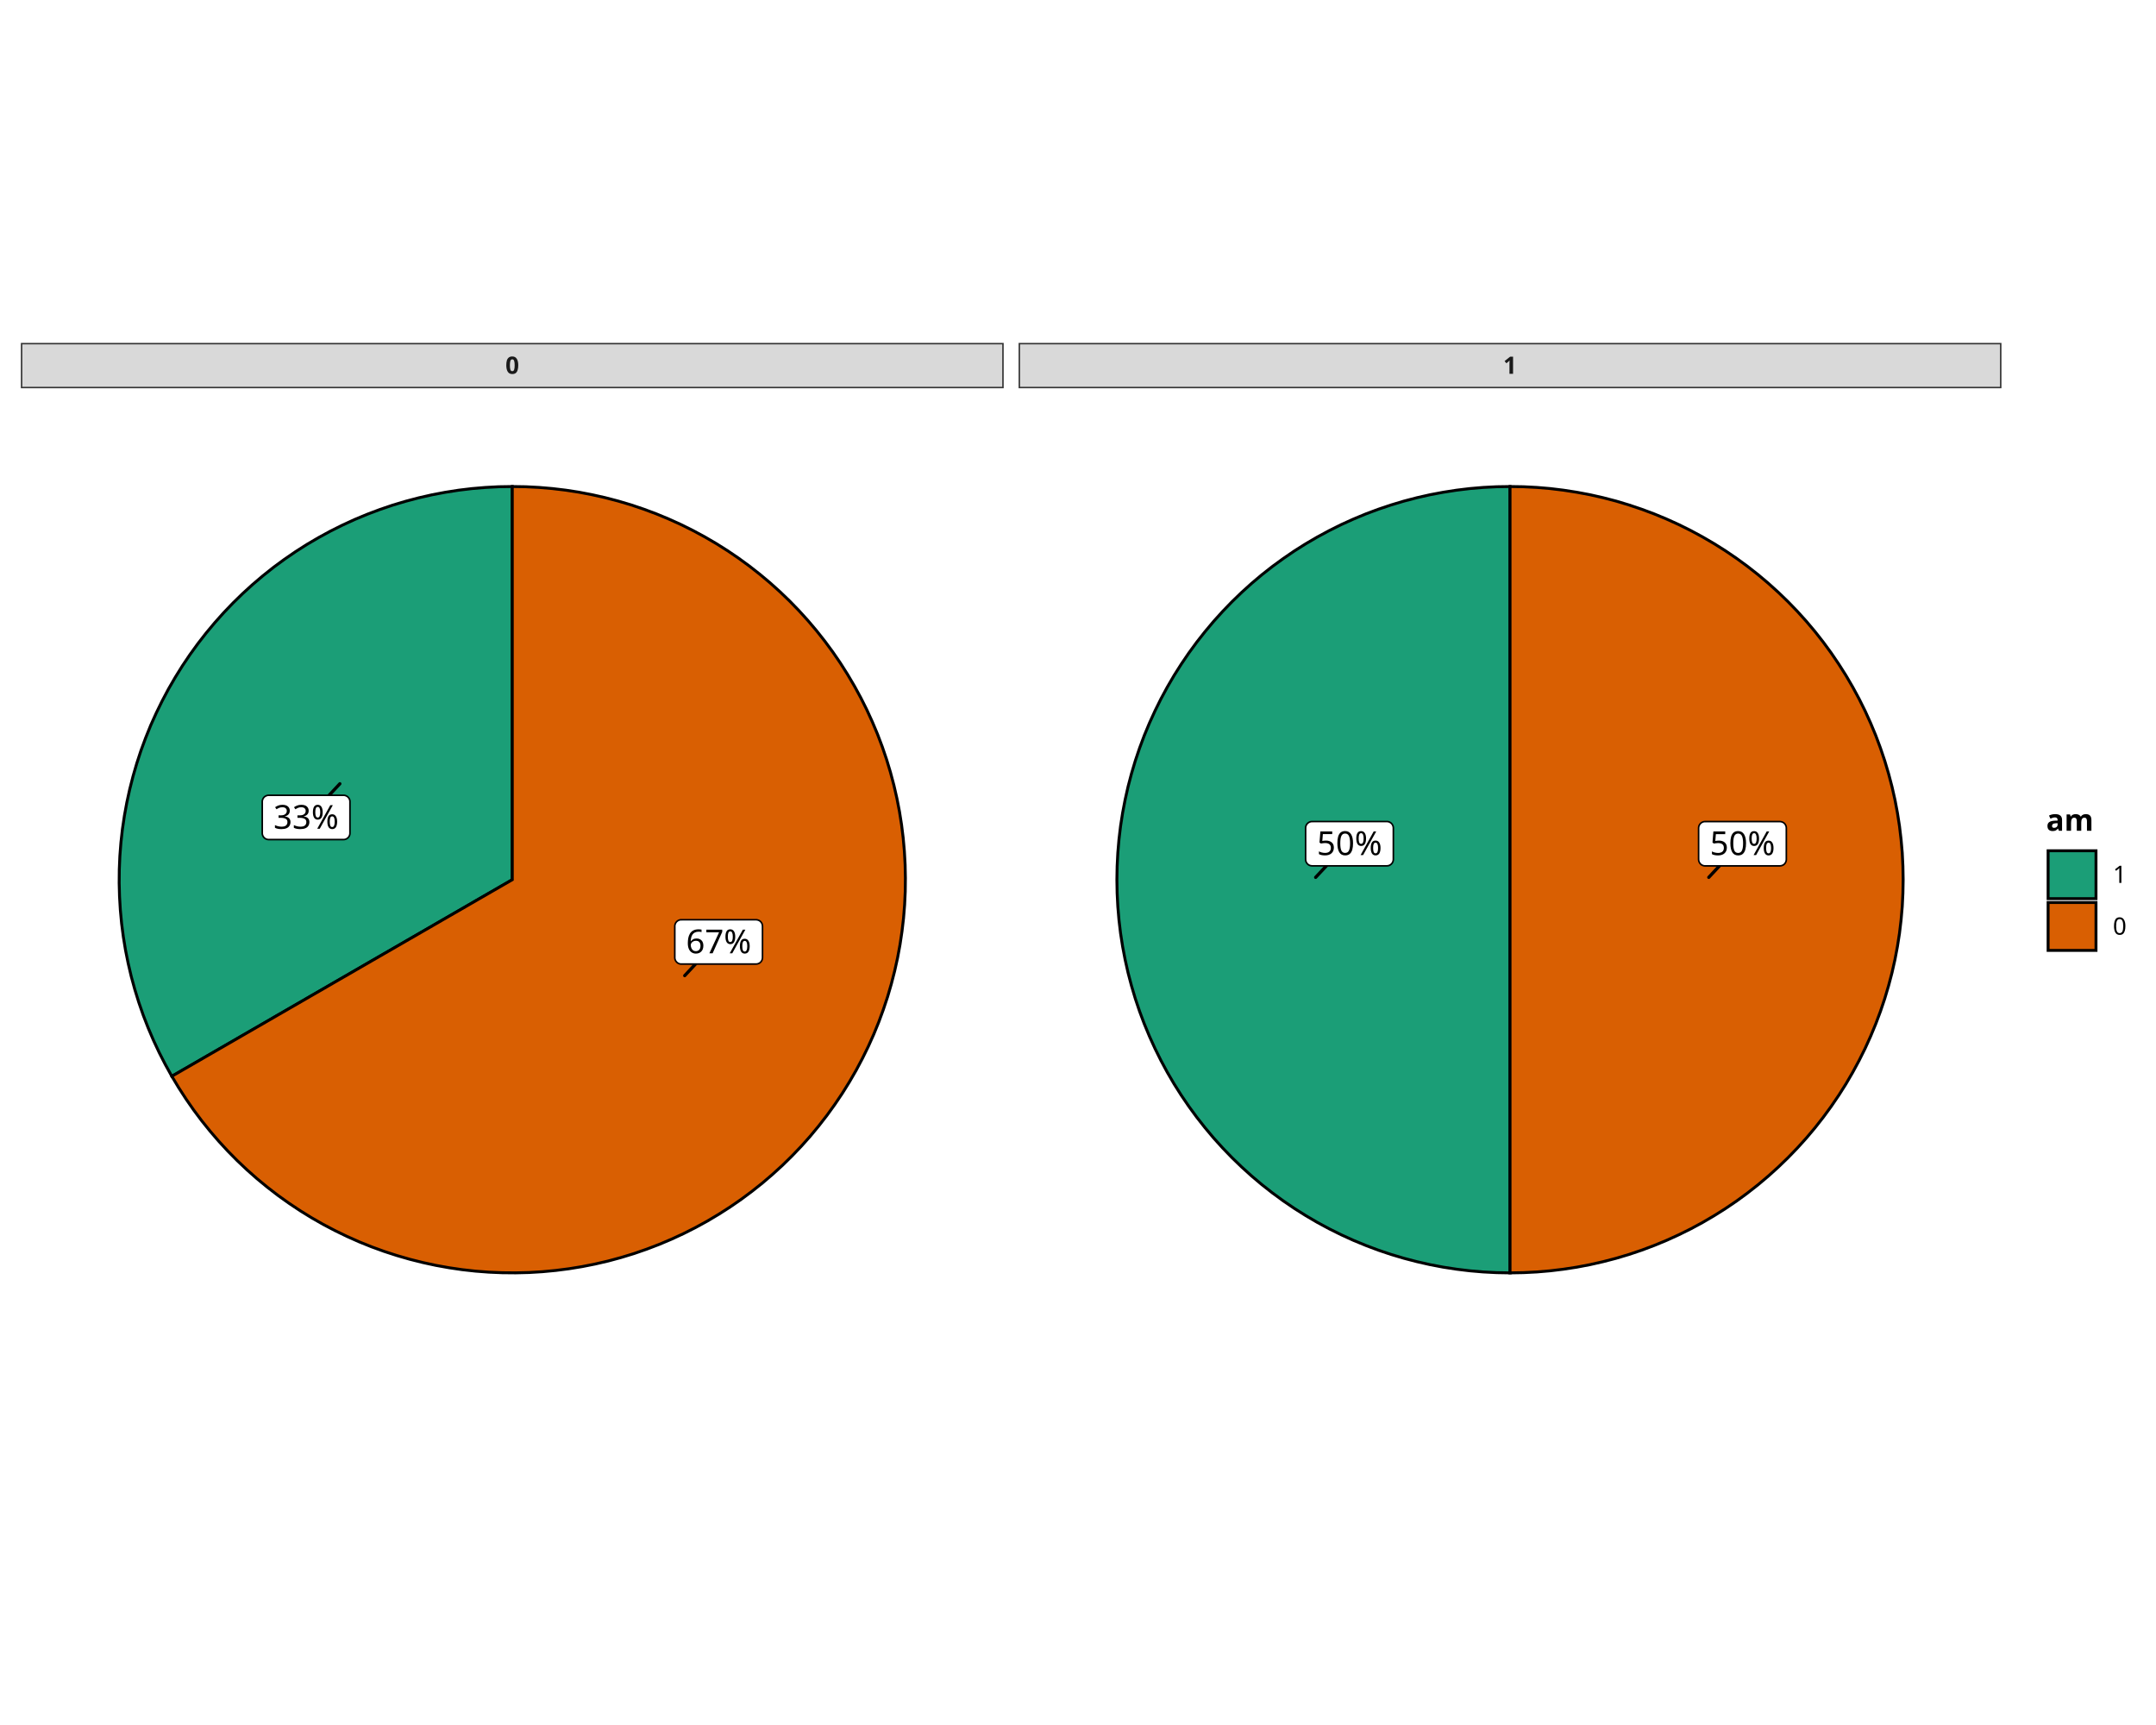
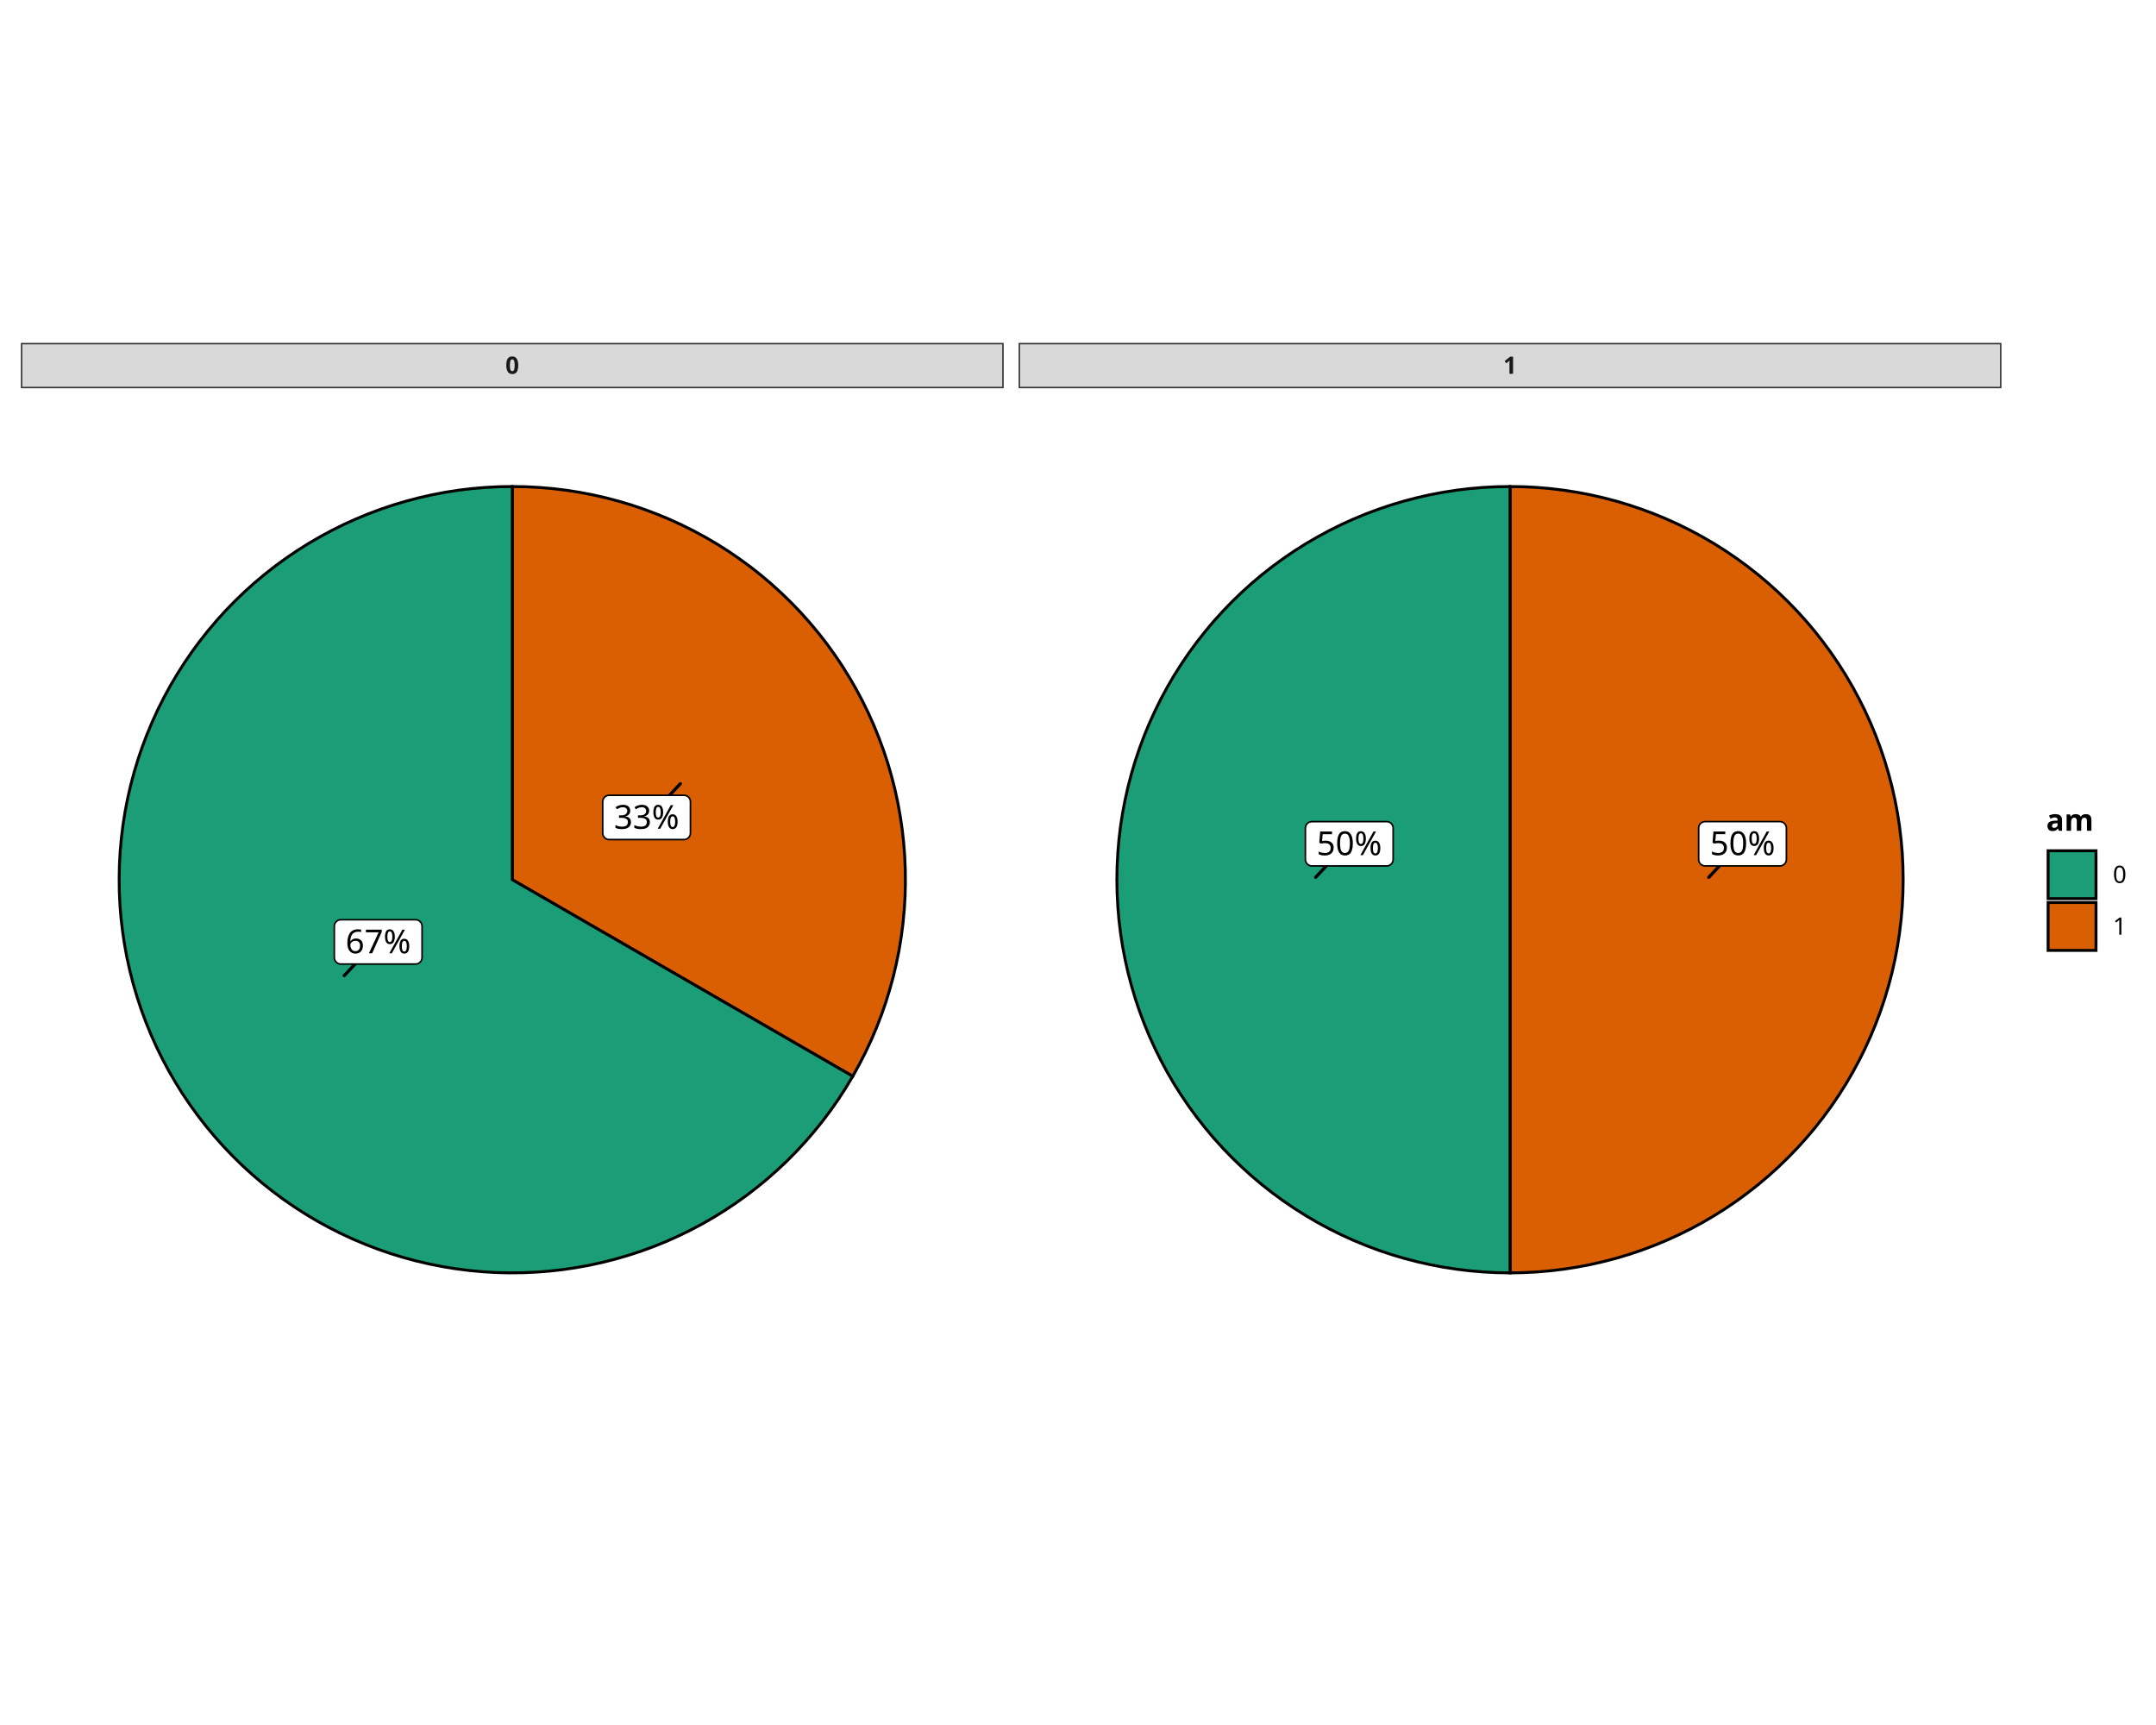
<svg xmlns="http://www.w3.org/2000/svg" class="svglite" data-engine-version="2.0" width="720.00pt" height="576.00pt" viewBox="0 0 720.00 576.00">
  <defs>
    <style type="text/css">
    .svglite line, .svglite polyline, .svglite polygon, .svglite path, .svglite rect, .svglite circle {
      fill: none;
      stroke: #000000;
      stroke-linecap: round;
      stroke-linejoin: round;
      stroke-miterlimit: 10.00;
    }
  </style>
  </defs>
  <rect width="100%" height="100%" style="stroke: none; fill: #FFFFFF;" />
  <defs>
    <clipPath id="cpMC4wMHw3MjAuMDB8MC4wMHw1NzYuMDA=">
      <rect x="0.00" y="0.00" width="720.00" height="576.00" />
    </clipPath>
  </defs>
  <g clip-path="url(#cpMC4wMHw3MjAuMDB8MC4wMHw1NzYuMDA=)">
</g>
  <defs>
    <clipPath id="cpMC4wMHw3MjAuMDB8MTA5LjUyfDQ2Ni40OA==">
      <rect x="0" y="109.52" width="720.00" height="356.97" />
    </clipPath>
  </defs>
  <g clip-path="url(#cpMC4wMHw3MjAuMDB8MTA5LjUyfDQ2Ni40OA==)">
    <rect x="0" y="109.52" width="720.00" height="356.97" style="stroke-width: 0.97; stroke: #FFFFFF; fill: #FFFFFF;" />
  </g>
  <g clip-path="url(#cpMC4wMHw3MjAuMDB8MC4wMHw1NzYuMDA=)">
</g>
  <defs>
    <clipPath id="cpNi45N3wzMzUuMTl8MTI5LjYzfDQ1Ny44NQ==">
      <rect x="6.97" y="129.63" width="328.21" height="328.21" />
    </clipPath>
  </defs>
  <g clip-path="url(#cpNi45N3wzMzUuMTl8MTI5LjYzfDQ1Ny44NQ==)">
    <rect x="6.97" y="129.63" width="328.21" height="328.21" style="stroke-width: 0.97; stroke: none; fill: #FFFFFF;" />
-     <polygon points="171.08,293.74 171.08,289.21 171.08,284.69 171.08,280.16 171.08,275.63 171.08,271.11 171.08,266.58 171.08,262.05 171.08,257.52 171.08,253.00 171.08,248.47 171.08,243.94 171.08,239.42 171.08,234.89 171.08,230.36 171.08,225.84 171.08,221.31 171.08,216.78 171.08,212.25 171.08,207.73 171.08,203.20 171.08,198.67 171.08,194.15 171.08,189.62 171.08,185.09 171.08,180.56 171.08,176.04 171.08,171.51 171.08,166.98 171.08,162.46 166.57,162.53 162.07,162.77 157.58,163.15 153.11,163.69 148.65,164.39 144.23,165.23 139.83,166.23 135.47,167.38 131.15,168.67 126.89,170.12 122.67,171.71 118.51,173.44 114.41,175.32 110.38,177.33 106.42,179.49 102.53,181.77 98.73,184.19 95.01,186.74 91.38,189.41 87.85,192.21 84.41,195.13 81.08,198.16 77.85,201.31 74.73,204.56 71.73,207.92 68.84,211.38 66.07,214.94 63.43,218.59 60.91,222.33 58.53,226.16 56.27,230.06 54.16,234.04 52.18,238.09 50.33,242.20 48.64,246.38 47.08,250.61 45.68,254.89 44.42,259.22 43.31,263.59 42.35,267.99 41.54,272.43 40.88,276.88 40.38,281.36 40.03,285.86 39.84,290.36 39.80,294.87 39.92,299.37 40.19,303.87 40.61,308.36 41.19,312.83 41.92,317.28 42.81,321.70 43.84,326.09 45.03,330.43 46.36,334.74 47.84,339.00 49.47,343.20 51.24,347.35 53.15,351.43 55.20,355.44 57.38,359.38 61.30,357.12 65.23,354.86 69.15,352.59 73.07,350.33 76.99,348.07 80.91,345.80 84.83,343.54 88.75,341.28 92.67,339.01 96.59,336.75 100.51,334.49 104.43,332.22 108.35,329.96 112.27,327.69 116.19,325.43 120.11,323.17 124.03,320.90 127.95,318.64 131.87,316.38 135.80,314.11 139.72,311.85 143.64,309.59 147.56,307.32 151.48,305.06 155.40,302.80 159.32,300.53 163.24,298.27 167.16,296.01 171.08,293.74 " style="stroke-width: 0.97; stroke-linecap: butt; stroke-linejoin: miter; fill: #1B9E77;" />
-     <polygon points="171.08,293.74 167.16,296.01 163.24,298.27 159.32,300.53 155.40,302.80 151.48,305.06 147.56,307.32 143.64,309.59 139.72,311.85 135.80,314.11 131.87,316.38 127.95,318.64 124.03,320.90 120.11,323.17 116.19,325.43 112.27,327.69 108.35,329.96 104.43,332.22 100.51,334.49 96.59,336.75 92.67,339.01 88.75,341.28 84.83,343.54 80.91,345.80 76.99,348.07 73.07,350.33 69.15,352.59 65.23,354.86 61.30,357.12 57.38,359.38 59.69,363.22 62.12,366.97 64.67,370.64 67.35,374.22 70.15,377.70 73.07,381.09 76.10,384.38 79.24,387.56 82.49,390.63 85.84,393.59 89.29,396.43 92.83,399.16 96.47,401.76 100.19,404.24 103.99,406.59 107.87,408.81 111.83,410.89 115.85,412.84 119.94,414.66 124.08,416.33 128.29,417.86 132.54,419.24 136.83,420.48 141.17,421.57 145.54,422.52 149.94,423.31 154.36,423.96 158.80,424.45 163.26,424.79 167.73,424.98 172.20,425.02 176.67,424.91 181.13,424.64 185.58,424.22 190.02,423.65 194.43,422.93 198.81,422.06 203.17,421.05 207.48,419.88 211.76,418.57 215.98,417.11 220.16,415.51 224.27,413.77 228.33,411.89 232.32,409.87 236.24,407.72 240.08,405.43 243.84,403.02 247.52,400.48 251.11,397.81 254.61,395.03 258.01,392.12 261.31,389.11 264.50,385.98 267.59,382.75 270.57,379.41 273.42,375.97 276.16,372.44 278.78,368.81 281.28,365.10 283.64,361.31 285.88,357.44 287.98,353.49 289.95,349.48 291.78,345.40 293.47,341.26 295.01,337.06 296.42,332.82 297.67,328.53 298.78,324.20 299.75,319.83 300.56,315.44 301.22,311.02 301.74,306.58 302.10,302.12 302.31,297.65 302.36,293.18 302.27,288.71 302.02,284.25 301.62,279.80 301.07,275.36 300.37,270.94 299.52,266.56 298.52,262.20 297.37,257.88 296.08,253.60 294.64,249.36 293.06,245.18 291.33,241.06 289.47,236.99 287.47,233.00 285.33,229.07 283.06,225.22 280.67,221.44 278.14,217.75 275.49,214.15 272.72,210.64 269.83,207.23 266.83,203.92 263.72,200.71 260.49,197.61 257.17,194.62 253.74,191.75 250.22,188.99 246.61,186.36 242.91,183.85 239.13,181.47 235.27,179.22 231.33,177.10 227.32,175.11 223.25,173.27 219.12,171.56 214.93,170.00 210.69,168.57 206.41,167.30 202.08,166.17 197.72,165.19 193.33,164.35 188.91,163.67 184.47,163.14 180.02,162.76 175.55,162.53 171.08,162.46 171.08,166.98 171.08,171.51 171.08,176.04 171.08,180.56 171.08,185.09 171.08,189.62 171.08,194.15 171.08,198.67 171.08,203.20 171.08,207.73 171.08,212.25 171.08,216.78 171.08,221.31 171.08,225.84 171.08,230.36 171.08,234.89 171.08,239.42 171.08,243.94 171.08,248.47 171.08,253.00 171.08,257.52 171.08,262.05 171.08,266.58 171.08,271.11 171.08,275.63 171.08,280.16 171.08,284.69 171.08,289.21 171.08,293.74 " style="stroke-width: 0.97; stroke-linecap: butt; stroke-linejoin: miter; fill: #D95F02;" />
-     <line x1="109.91" y1="265.55" x2="113.50" y2="261.70" style="stroke-width: 1.07;" />
-     <line x1="232.27" y1="321.91" x2="228.66" y2="325.78" style="stroke-width: 1.07;" />
-     <polygon points="89.74,280.34 114.71,280.34 114.63,280.34 114.97,280.33 115.31,280.26 115.64,280.14 115.94,279.96 116.21,279.74 116.44,279.48 116.63,279.19 116.76,278.87 116.85,278.53 116.87,278.18 116.87,278.18 116.87,267.71 116.87,267.71 116.85,267.36 116.76,267.02 116.63,266.70 116.44,266.41 116.21,266.15 115.94,265.93 115.64,265.76 115.31,265.63 114.97,265.56 114.71,265.55 89.74,265.55 90.00,265.56 89.65,265.55 89.30,265.59 88.97,265.69 88.66,265.84 88.37,266.03 88.12,266.27 87.91,266.55 87.75,266.86 87.64,267.19 87.58,267.53 87.58,267.71 87.58,278.18 87.58,278.01 87.58,278.36 87.64,278.70 87.75,279.03 87.91,279.34 88.12,279.62 88.37,279.86 88.66,280.06 88.97,280.20 89.30,280.30 89.65,280.34 " style="stroke-width: 0.53; fill: #FFFFFF;" />
-     <text x="102.22" y="276.74" text-anchor="middle" style="font-size: 11.04px; font-family: sans;" textLength="22.10px" lengthAdjust="spacingAndGlyphs">33%</text>
-     <polygon points="227.51,321.91 252.48,321.91 252.40,321.91 252.74,321.89 253.08,321.82 253.41,321.70 253.71,321.53 253.98,321.31 254.21,321.05 254.40,320.75 254.53,320.43 254.61,320.10 254.64,319.75 254.64,319.75 254.64,309.27 254.64,309.27 254.61,308.93 254.53,308.59 254.40,308.27 254.21,307.97 253.98,307.71 253.71,307.49 253.41,307.32 253.08,307.20 252.74,307.13 252.48,307.11 227.51,307.11 227.77,307.13 227.42,307.11 227.07,307.16 226.74,307.25 226.43,307.40 226.14,307.60 225.89,307.84 225.68,308.12 225.52,308.43 225.41,308.75 225.35,309.10 225.35,309.27 225.35,319.75 225.35,319.58 225.35,319.92 225.41,320.27 225.52,320.60 225.68,320.90 225.89,321.18 226.14,321.42 226.43,321.62 226.74,321.77 227.07,321.87 227.42,321.91 " style="stroke-width: 0.53; fill: #FFFFFF;" />
-     <text x="239.99" y="318.31" text-anchor="middle" style="font-size: 11.04px; font-family: sans;" textLength="22.10px" lengthAdjust="spacingAndGlyphs">67%</text>
+     <polygon points="171.08,293.74 175.00,296.01 178.92,298.27 182.84,300.53 186.76,302.80 190.68,305.06 194.60,307.32 198.52,309.59 202.45,311.85 206.37,314.11 210.29,316.38 214.21,318.64 218.13,320.90 222.05,323.17 225.97,325.43 229.89,327.69 233.81,329.96 237.73,332.22 241.65,334.49 245.57,336.75 249.49,339.01 253.41,341.28 257.33,343.54 261.25,345.80 265.17,348.07 269.09,350.33 273.02,352.59 276.94,354.86 280.86,357.12 284.78,359.38 286.96,355.44 289.01,351.43 290.92,347.35 292.69,343.20 294.32,339.00 295.80,334.74 297.13,330.43 298.32,326.09 299.35,321.70 300.24,317.28 300.97,312.83 301.55,308.36 301.97,303.87 302.25,299.37 302.36,294.87 302.32,290.36 302.13,285.86 301.78,281.36 301.28,276.88 300.62,272.43 299.82,267.99 298.86,263.59 297.75,259.22 296.49,254.89 295.08,250.61 293.52,246.38 291.83,242.20 289.99,238.09 288.01,234.04 285.89,230.06 283.63,226.16 281.25,222.33 278.73,218.59 276.09,214.94 273.32,211.38 270.43,207.92 267.43,204.56 264.31,201.31 261.08,198.16 257.75,195.13 254.31,192.21 250.78,189.41 247.15,186.74 243.43,184.19 239.63,181.77 235.75,179.49 231.78,177.33 227.75,175.32 223.65,173.44 219.49,171.71 215.28,170.12 211.01,168.67 206.69,167.38 202.33,166.23 197.94,165.23 193.51,164.39 189.05,163.69 184.58,163.15 180.09,162.77 175.59,162.53 171.08,162.46 171.08,166.98 171.08,171.51 171.08,176.04 171.08,180.56 171.08,185.09 171.08,189.62 171.08,194.15 171.08,198.67 171.08,203.20 171.08,207.73 171.08,212.25 171.08,216.78 171.08,221.31 171.08,225.84 171.08,230.36 171.08,234.89 171.08,239.42 171.08,243.94 171.08,248.47 171.08,253.00 171.08,257.52 171.08,262.05 171.08,266.58 171.08,271.11 171.08,275.63 171.08,280.16 171.08,284.69 171.08,289.21 171.08,293.74 " style="stroke-width: 0.97; stroke-linecap: butt; stroke-linejoin: miter; fill: #D95F02;" />
+     <polygon points="171.08,293.74 171.08,289.21 171.08,284.69 171.08,280.16 171.08,275.63 171.08,271.11 171.08,266.58 171.08,262.05 171.08,257.52 171.08,253.00 171.08,248.47 171.08,243.94 171.08,239.42 171.08,234.89 171.08,230.36 171.08,225.84 171.08,221.31 171.08,216.78 171.08,212.25 171.08,207.73 171.08,203.20 171.08,198.67 171.08,194.15 171.08,189.62 171.08,185.09 171.08,180.56 171.08,176.04 171.08,171.51 171.08,166.98 171.08,162.46 166.61,162.53 162.15,162.76 157.69,163.14 153.25,163.67 148.83,164.35 144.44,165.19 140.08,166.17 135.75,167.30 131.47,168.57 127.23,170.00 123.04,171.56 118.91,173.27 114.84,175.11 110.83,177.10 106.90,179.22 103.03,181.47 99.25,183.85 95.55,186.36 91.94,188.99 88.42,191.75 84.99,194.62 81.67,197.61 78.45,200.71 75.33,203.92 72.33,207.23 69.44,210.64 66.67,214.15 64.02,217.75 61.50,221.44 59.10,225.22 56.83,229.07 54.69,233.00 52.69,236.99 50.83,241.06 49.11,245.18 47.52,249.36 46.08,253.60 44.79,257.88 43.64,262.20 42.64,266.56 41.79,270.94 41.09,275.36 40.54,279.80 40.14,284.25 39.89,288.71 39.80,293.18 39.85,297.65 40.06,302.12 40.42,306.58 40.94,311.02 41.60,315.44 42.41,319.83 43.38,324.20 44.49,328.53 45.75,332.82 47.15,337.06 48.70,341.26 50.39,345.40 52.21,349.48 54.18,353.49 56.28,357.44 58.52,361.31 60.88,365.10 63.38,368.81 66.00,372.44 68.74,375.97 71.60,379.41 74.57,382.75 77.66,385.98 80.85,389.11 84.15,392.12 87.55,395.03 91.05,397.81 94.64,400.48 98.32,403.02 102.08,405.43 105.92,407.72 109.84,409.87 113.83,411.89 117.89,413.77 122.00,415.51 126.18,417.11 130.40,418.57 134.68,419.88 138.99,421.05 143.35,422.06 147.73,422.93 152.15,423.65 156.58,424.22 161.03,424.64 165.49,424.91 169.96,425.02 174.43,424.98 178.90,424.79 183.36,424.45 187.80,423.96 192.23,423.31 196.62,422.52 200.99,421.57 205.33,420.48 209.63,419.24 213.88,417.86 218.08,416.33 222.22,414.66 226.31,412.84 230.33,410.89 234.29,408.81 238.17,406.59 241.97,404.24 245.69,401.76 249.33,399.16 252.87,396.43 256.32,393.59 259.67,390.63 262.92,387.56 266.06,384.38 269.09,381.09 272.01,377.70 274.81,374.22 277.49,370.64 280.05,366.97 282.48,363.22 284.78,359.38 280.86,357.12 276.94,354.86 273.02,352.59 269.09,350.33 265.17,348.07 261.25,345.80 257.33,343.54 253.41,341.28 249.49,339.01 245.57,336.75 241.65,334.49 237.73,332.22 233.81,329.96 229.89,327.69 225.97,325.43 222.05,323.17 218.13,320.90 214.21,318.64 210.29,316.38 206.37,314.11 202.45,311.85 198.52,309.59 194.60,307.32 190.68,305.06 186.76,302.80 182.84,300.53 178.92,298.27 175.00,296.01 171.08,293.74 " style="stroke-width: 0.97; stroke-linecap: butt; stroke-linejoin: miter; fill: #1B9E77;" />
+     <line x1="223.61" y1="265.55" x2="227.20" y2="261.70" style="stroke-width: 1.07;" />
+     <line x1="118.57" y1="321.91" x2="114.96" y2="325.78" style="stroke-width: 1.07;" />
+     <polygon points="203.43,280.34 228.41,280.34 228.32,280.34 228.67,280.33 229.01,280.26 229.34,280.14 229.64,279.96 229.91,279.74 230.14,279.48 230.32,279.19 230.46,278.87 230.54,278.53 230.57,278.18 230.57,278.18 230.57,267.71 230.57,267.71 230.54,267.36 230.46,267.02 230.32,266.70 230.14,266.41 229.91,266.15 229.64,265.93 229.34,265.76 229.01,265.63 228.67,265.56 228.41,265.55 203.43,265.55 203.69,265.56 203.35,265.55 203.00,265.59 202.67,265.69 202.35,265.84 202.07,266.03 201.82,266.27 201.61,266.55 201.45,266.86 201.34,267.19 201.28,267.53 201.27,267.71 201.27,278.18 201.28,278.01 201.28,278.36 201.34,278.70 201.45,279.03 201.61,279.34 201.82,279.62 202.07,279.86 202.35,280.06 202.67,280.20 203.00,280.30 203.35,280.34 " style="stroke-width: 0.53; fill: #FFFFFF;" />
+     <text x="215.92" y="276.74" text-anchor="middle" style="font-size: 11.04px; font-family: sans;" textLength="22.10px" lengthAdjust="spacingAndGlyphs">33%</text>
+     <polygon points="113.81,321.91 138.79,321.91 138.70,321.91 139.05,321.89 139.39,321.82 139.71,321.70 140.01,321.53 140.28,321.31 140.51,321.05 140.70,320.75 140.83,320.43 140.92,320.10 140.95,319.75 140.95,319.75 140.95,309.27 140.95,309.27 140.92,308.93 140.83,308.59 140.70,308.27 140.51,307.97 140.28,307.71 140.01,307.49 139.71,307.32 139.39,307.20 139.05,307.13 138.79,307.11 113.81,307.11 114.07,307.13 113.72,307.11 113.38,307.16 113.04,307.25 112.73,307.40 112.44,307.60 112.19,307.84 111.98,308.12 111.82,308.43 111.71,308.75 111.66,309.10 111.65,309.27 111.65,319.75 111.66,319.58 111.66,319.92 111.71,320.27 111.82,320.60 111.98,320.90 112.19,321.18 112.44,321.42 112.73,321.62 113.04,321.77 113.38,321.87 113.72,321.91 " style="stroke-width: 0.53; fill: #FFFFFF;" />
+     <text x="126.30" y="318.31" text-anchor="middle" style="font-size: 11.04px; font-family: sans;" textLength="22.10px" lengthAdjust="spacingAndGlyphs">67%</text>
  </g>
  <g clip-path="url(#cpMC4wMHw3MjAuMDB8MC4wMHw1NzYuMDA=)">
</g>
  <defs>
    <clipPath id="cpMzQwLjE3fDY2OC4zOHwxMjkuNjN8NDU3Ljg1">
      <rect x="340.17" y="129.63" width="328.21" height="328.21" />
    </clipPath>
  </defs>
  <g clip-path="url(#cpMzQwLjE3fDY2OC4zOHwxMjkuNjN8NDU3Ljg1)">
    <rect x="340.17" y="129.63" width="328.21" height="328.21" style="stroke-width: 0.97; stroke: none; fill: #FFFFFF;" />
+     <polygon points="504.28,293.74 504.28,298.27 504.28,302.80 504.28,307.32 504.28,311.85 504.28,316.38 504.28,320.90 504.28,325.43 504.28,329.96 504.28,334.49 504.28,339.01 504.28,343.54 504.28,348.07 504.28,352.59 504.28,357.12 504.28,361.65 504.28,366.17 504.28,370.70 504.28,375.23 504.28,379.76 504.28,384.28 504.28,388.81 504.28,393.34 504.28,397.86 504.28,402.39 504.28,406.92 504.28,411.45 504.28,415.97 504.28,420.50 504.28,425.03 508.76,424.95 513.23,424.72 517.70,424.34 522.15,423.80 526.58,423.12 530.99,422.28 535.36,421.29 539.70,420.16 543.99,418.88 548.24,417.45 552.44,415.87 556.58,414.16 560.66,412.30 564.68,410.31 568.62,408.18 572.49,405.91 576.28,403.52 579.99,401.00 583.60,398.35 587.13,395.58 590.56,392.69 593.88,389.69 597.11,386.57 600.22,383.35 603.23,380.02 606.12,376.59 608.88,373.07 611.53,369.45 614.05,365.75 616.45,361.96 618.71,358.09 620.84,354.14 622.84,350.13 624.69,346.05 626.41,341.90 627.98,337.71 629.41,333.46 630.69,329.16 631.83,324.83 632.82,320.45 633.65,316.05 634.34,311.62 634.87,307.17 635.26,302.70 635.48,298.22 635.56,293.74 635.48,289.26 635.26,284.78 634.87,280.32 634.34,275.86 633.65,271.43 632.82,267.03 631.83,262.66 630.69,258.32 629.41,254.03 627.98,249.78 626.41,245.58 624.69,241.44 622.84,237.36 620.84,233.34 618.71,229.40 616.45,225.53 614.05,221.74 611.53,218.03 608.88,214.41 606.12,210.89 603.23,207.46 600.22,204.13 597.11,200.91 593.88,197.79 590.56,194.79 587.13,191.90 583.60,189.13 579.99,186.49 576.28,183.96 572.49,181.57 568.62,179.31 564.68,177.18 560.66,175.18 556.58,173.33 552.44,171.61 548.24,170.04 543.99,168.61 539.70,167.32 535.36,166.19 530.99,165.20 526.58,164.37 522.15,163.68 517.70,163.14 513.23,162.76 508.76,162.53 504.28,162.46 504.28,166.98 504.28,171.51 504.28,176.04 504.28,180.56 504.28,185.09 504.28,189.62 504.28,194.15 504.28,198.67 504.28,203.20 504.28,207.73 504.28,212.25 504.28,216.78 504.28,221.31 504.28,225.84 504.28,230.36 504.28,234.89 504.28,239.42 504.28,243.94 504.28,248.47 504.28,253.00 504.28,257.52 504.28,262.05 504.28,266.58 504.28,271.11 504.28,275.63 504.28,280.16 504.28,284.69 504.28,289.21 504.28,293.74 " style="stroke-width: 0.97; stroke-linecap: butt; stroke-linejoin: miter; fill: #D95F02;" />
    <polygon points="504.28,293.74 504.28,289.21 504.28,284.69 504.28,280.16 504.28,275.63 504.28,271.11 504.28,266.58 504.28,262.05 504.28,257.52 504.28,253.00 504.28,248.47 504.28,243.94 504.28,239.42 504.28,234.89 504.28,230.36 504.28,225.84 504.28,221.31 504.28,216.78 504.28,212.25 504.28,207.73 504.28,203.20 504.28,198.67 504.28,194.15 504.28,189.62 504.28,185.09 504.28,180.56 504.28,176.04 504.28,171.51 504.28,166.98 504.28,162.46 499.79,162.53 495.32,162.76 490.85,163.14 486.40,163.68 481.97,164.37 477.56,165.20 473.19,166.19 468.86,167.32 464.56,168.61 460.31,170.04 456.11,171.61 451.97,173.33 447.89,175.18 443.88,177.18 439.93,179.31 436.06,181.57 432.27,183.96 428.57,186.49 424.95,189.13 421.42,191.90 417.99,194.79 414.67,197.79 411.44,200.91 408.33,204.13 405.32,207.46 402.44,210.89 399.67,214.41 397.02,218.03 394.50,221.74 392.10,225.53 389.84,229.40 387.71,233.34 385.72,237.36 383.86,241.44 382.14,245.58 380.57,249.78 379.14,254.03 377.86,258.32 376.72,262.66 375.74,267.03 374.90,271.43 374.21,275.86 373.68,280.32 373.30,284.78 373.07,289.26 372.99,293.74 373.07,298.22 373.30,302.70 373.68,307.17 374.21,311.62 374.90,316.05 375.74,320.45 376.72,324.83 377.86,329.16 379.14,333.46 380.57,337.71 382.14,341.90 383.86,346.05 385.72,350.13 387.71,354.14 389.84,358.09 392.10,361.96 394.50,365.75 397.02,369.45 399.67,373.07 402.44,376.59 405.32,380.02 408.33,383.35 411.44,386.57 414.67,389.69 417.99,392.69 421.42,395.58 424.95,398.35 428.57,401.00 432.27,403.52 436.06,405.91 439.93,408.18 443.88,410.31 447.89,412.30 451.97,414.16 456.11,415.87 460.31,417.45 464.56,418.88 468.86,420.16 473.19,421.29 477.56,422.28 481.97,423.12 486.40,423.80 490.85,424.34 495.32,424.72 499.79,424.95 504.28,425.03 504.28,420.50 504.28,415.97 504.28,411.45 504.28,406.92 504.28,402.39 504.28,397.86 504.28,393.34 504.28,388.81 504.28,384.28 504.28,379.76 504.28,375.23 504.28,370.70 504.28,366.17 504.28,361.65 504.28,357.12 504.28,352.59 504.28,348.07 504.28,343.54 504.28,339.01 504.28,334.49 504.28,329.96 504.28,325.43 504.28,320.90 504.28,316.38 504.28,311.85 504.28,307.32 504.28,302.80 504.28,298.27 504.28,293.74 " style="stroke-width: 0.97; stroke-linecap: butt; stroke-linejoin: miter; fill: #1B9E77;" />
-     <polygon points="504.28,293.74 504.28,298.27 504.28,302.80 504.28,307.32 504.28,311.85 504.28,316.38 504.28,320.90 504.28,325.43 504.28,329.96 504.28,334.49 504.28,339.01 504.28,343.54 504.28,348.07 504.28,352.59 504.28,357.12 504.28,361.65 504.28,366.17 504.28,370.70 504.28,375.23 504.28,379.76 504.28,384.28 504.28,388.81 504.28,393.34 504.28,397.86 504.28,402.39 504.28,406.92 504.28,411.45 504.28,415.97 504.28,420.50 504.28,425.03 508.76,424.95 513.23,424.72 517.70,424.34 522.15,423.80 526.58,423.12 530.99,422.28 535.36,421.29 539.70,420.16 543.99,418.88 548.24,417.45 552.44,415.87 556.58,414.16 560.66,412.30 564.68,410.31 568.62,408.18 572.49,405.91 576.28,403.52 579.99,401.00 583.60,398.35 587.13,395.58 590.56,392.69 593.88,389.69 597.11,386.57 600.22,383.35 603.23,380.02 606.12,376.59 608.88,373.07 611.53,369.45 614.05,365.75 616.45,361.96 618.71,358.09 620.84,354.14 622.84,350.13 624.69,346.05 626.41,341.90 627.98,337.71 629.41,333.46 630.69,329.16 631.83,324.83 632.82,320.45 633.65,316.05 634.34,311.62 634.87,307.17 635.26,302.70 635.48,298.22 635.56,293.74 635.48,289.26 635.26,284.78 634.87,280.32 634.34,275.86 633.65,271.43 632.82,267.03 631.83,262.66 630.69,258.32 629.41,254.03 627.98,249.78 626.41,245.58 624.69,241.44 622.84,237.36 620.84,233.34 618.71,229.40 616.45,225.53 614.05,221.74 611.53,218.03 608.88,214.41 606.12,210.89 603.23,207.46 600.22,204.13 597.11,200.91 593.88,197.79 590.56,194.79 587.13,191.90 583.60,189.13 579.99,186.49 576.28,183.96 572.49,181.57 568.62,179.31 564.68,177.18 560.66,175.18 556.58,173.33 552.44,171.61 548.24,170.04 543.99,168.61 539.70,167.32 535.36,166.19 530.99,165.20 526.58,164.37 522.15,163.68 517.70,163.14 513.23,162.76 508.76,162.53 504.28,162.46 504.28,166.98 504.28,171.51 504.28,176.04 504.28,180.56 504.28,185.09 504.28,189.62 504.28,194.15 504.28,198.67 504.28,203.20 504.28,207.73 504.28,212.25 504.28,216.78 504.28,221.31 504.28,225.84 504.28,230.36 504.28,234.89 504.28,239.42 504.28,243.94 504.28,248.47 504.28,253.00 504.28,257.52 504.28,262.05 504.28,266.58 504.28,271.11 504.28,275.63 504.28,280.16 504.28,284.69 504.28,289.21 504.28,293.74 " style="stroke-width: 0.97; stroke-linecap: butt; stroke-linejoin: miter; fill: #D95F02;" />
-     <line x1="442.95" y1="289.12" x2="439.36" y2="292.96" style="stroke-width: 1.07;" />
-     <line x1="574.22" y1="289.13" x2="570.65" y2="292.96" style="stroke-width: 1.07;" />
-     <polygon points="438.17,289.12 463.15,289.12 463.06,289.11 463.41,289.10 463.75,289.03 464.07,288.91 464.37,288.73 464.64,288.51 464.87,288.25 465.06,287.96 465.19,287.64 465.28,287.30 465.31,286.96 465.31,286.96 465.31,276.48 465.31,276.48 465.28,276.13 465.19,275.79 465.06,275.47 464.87,275.18 464.64,274.92 464.37,274.70 464.07,274.53 463.75,274.40 463.41,274.33 463.15,274.32 438.17,274.32 438.43,274.33 438.08,274.32 437.74,274.36 437.40,274.46 437.09,274.61 436.80,274.81 436.55,275.05 436.34,275.32 436.18,275.63 436.07,275.96 436.02,276.30 436.01,276.48 436.01,286.96 436.02,286.78 436.02,287.13 436.07,287.47 436.18,287.80 436.34,288.11 436.55,288.39 436.80,288.63 437.09,288.83 437.40,288.98 437.74,289.07 438.08,289.11 " style="stroke-width: 0.53; fill: #FFFFFF;" />
-     <text x="450.66" y="285.52" text-anchor="middle" style="font-size: 11.04px; font-family: sans;" textLength="22.10px" lengthAdjust="spacingAndGlyphs">50%</text>
-     <polygon points="569.41,289.13 594.39,289.13 594.30,289.13 594.65,289.11 594.99,289.04 595.32,288.92 595.62,288.75 595.89,288.53 596.12,288.27 596.30,287.97 596.44,287.65 596.52,287.32 596.55,286.97 596.55,286.97 596.55,276.49 596.55,276.49 596.52,276.14 596.44,275.81 596.30,275.49 596.12,275.19 595.89,274.93 595.62,274.71 595.32,274.54 594.99,274.42 594.65,274.35 594.39,274.33 569.41,274.33 569.67,274.35 569.33,274.33 568.98,274.37 568.65,274.47 568.33,274.62 568.05,274.82 567.80,275.06 567.59,275.34 567.43,275.64 567.32,275.97 567.26,276.32 567.25,276.49 567.25,286.97 567.26,286.79 567.26,287.14 567.32,287.49 567.43,287.82 567.59,288.12 567.80,288.40 568.05,288.64 568.33,288.84 568.65,288.99 568.98,289.09 569.33,289.13 " style="stroke-width: 0.53; fill: #FFFFFF;" />
-     <text x="581.90" y="285.53" text-anchor="middle" style="font-size: 11.04px; font-family: sans;" textLength="22.10px" lengthAdjust="spacingAndGlyphs">50%</text>
+     <line x1="574.21" y1="289.14" x2="570.65" y2="292.96" style="stroke-width: 1.07;" />
+     <line x1="442.92" y1="289.15" x2="439.36" y2="292.96" style="stroke-width: 1.07;" />
+     <polygon points="569.43,289.14 594.41,289.14 594.32,289.14 594.67,289.12 595.01,289.06 595.33,288.93 595.63,288.76 595.90,288.54 596.13,288.28 596.32,287.98 596.46,287.66 596.54,287.33 596.57,286.98 596.57,286.98 596.57,276.50 596.57,276.50 596.54,276.16 596.46,275.82 596.32,275.50 596.13,275.21 595.90,274.95 595.63,274.73 595.33,274.55 595.01,274.43 594.67,274.36 594.41,274.34 569.43,274.34 569.69,274.36 569.34,274.34 569.00,274.39 568.66,274.48 568.35,274.63 568.06,274.83 567.81,275.07 567.60,275.35 567.44,275.66 567.33,275.99 567.28,276.33 567.27,276.50 567.27,286.98 567.28,286.81 567.28,287.15 567.33,287.50 567.44,287.83 567.60,288.14 567.81,288.41 568.06,288.65 568.35,288.85 568.66,289.00 569.00,289.10 569.34,289.14 " style="stroke-width: 0.53; fill: #FFFFFF;" />
+     <text x="581.92" y="285.54" text-anchor="middle" style="font-size: 11.04px; font-family: sans;" textLength="22.10px" lengthAdjust="spacingAndGlyphs">50%</text>
+     <polygon points="438.10,289.15 463.08,289.15 462.99,289.15 463.34,289.14 463.68,289.07 464.01,288.94 464.31,288.77 464.58,288.55 464.81,288.29 464.99,288.00 465.13,287.68 465.21,287.34 465.24,286.99 465.24,286.99 465.24,276.51 465.24,276.51 465.21,276.17 465.13,275.83 464.99,275.51 464.81,275.22 464.58,274.96 464.31,274.74 464.01,274.56 463.68,274.44 463.34,274.37 463.08,274.35 438.10,274.35 438.37,274.37 438.02,274.36 437.67,274.40 437.34,274.49 437.02,274.64 436.74,274.84 436.49,275.08 436.28,275.36 436.12,275.67 436.01,276.00 435.95,276.34 435.94,276.51 435.94,286.99 435.95,286.82 435.95,287.17 436.01,287.51 436.12,287.84 436.28,288.15 436.49,288.42 436.74,288.66 437.02,288.86 437.34,289.01 437.67,289.11 438.02,289.15 " style="stroke-width: 0.53; fill: #FFFFFF;" />
+     <text x="450.59" y="285.55" text-anchor="middle" style="font-size: 11.04px; font-family: sans;" textLength="22.10px" lengthAdjust="spacingAndGlyphs">50%</text>
  </g>
  <g clip-path="url(#cpMC4wMHw3MjAuMDB8MC4wMHw1NzYuMDA=)">
</g>
  <defs>
    <clipPath id="cpNi45N3wzMzUuMTl8MTE0LjUwfDEyOS42Mw==">
      <rect x="6.97" y="114.50" width="328.21" height="15.14" />
    </clipPath>
  </defs>
  <g clip-path="url(#cpNi45N3wzMzUuMTl8MTE0LjUwfDEyOS42Mw==)">
    <rect x="6.97" y="114.50" width="328.21" height="15.14" style="stroke-width: 0.97; stroke: #333333; fill: #D9D9D9;" />
    <text x="171.08" y="124.82" text-anchor="middle" style="font-size: 8.00px; font-weight: bold; fill: #1A1A1A; font-family: sans;" textLength="4.45px" lengthAdjust="spacingAndGlyphs">0</text>
  </g>
  <g clip-path="url(#cpMC4wMHw3MjAuMDB8MC4wMHw1NzYuMDA=)">
</g>
  <defs>
    <clipPath id="cpMzQwLjE3fDY2OC4zOHwxMTQuNTB8MTI5LjYz">
      <rect x="340.17" y="114.50" width="328.21" height="15.14" />
    </clipPath>
  </defs>
  <g clip-path="url(#cpMzQwLjE3fDY2OC4zOHwxMTQuNTB8MTI5LjYz)">
    <rect x="340.17" y="114.50" width="328.21" height="15.14" style="stroke-width: 0.97; stroke: #333333; fill: #D9D9D9;" />
    <text x="504.28" y="124.82" text-anchor="middle" style="font-size: 8.00px; font-weight: bold; fill: #1A1A1A; font-family: sans;" textLength="4.45px" lengthAdjust="spacingAndGlyphs">1</text>
  </g>
  <g clip-path="url(#cpMC4wMHw3MjAuMDB8MC4wMHw1NzYuMDA=)">
    <rect x="678.35" y="264.51" width="36.67" height="58.46" style="stroke-width: 0.97; stroke: none; fill: #FFFFFF;" />
    <text x="683.33" y="277.41" style="font-size: 10.00px; font-weight: bold; font-family: sans;" textLength="13.90px" lengthAdjust="spacingAndGlyphs">am</text>
    <rect x="683.33" y="283.43" width="17.28" height="17.28" style="stroke-width: 0.97; stroke: none; fill: #FFFFFF;" />
    <rect x="683.97" y="284.08" width="15.99" height="15.99" style="stroke-width: 0.97; stroke-linecap: butt; stroke-linejoin: miter; fill: #1B9E77;" />
    <rect x="683.33" y="300.71" width="17.28" height="17.28" style="stroke-width: 0.97; stroke: none; fill: #FFFFFF;" />
    <rect x="683.97" y="301.36" width="15.99" height="15.99" style="stroke-width: 0.97; stroke-linecap: butt; stroke-linejoin: miter; fill: #D95F02;" />
-     <text x="705.59" y="294.82" style="font-size: 8.00px; font-family: sans;" textLength="4.45px" lengthAdjust="spacingAndGlyphs">1</text>
-     <text x="705.59" y="312.10" style="font-size: 8.00px; font-family: sans;" textLength="4.45px" lengthAdjust="spacingAndGlyphs">0</text>
+     <text x="705.59" y="294.82" style="font-size: 8.00px; font-family: sans;" textLength="4.45px" lengthAdjust="spacingAndGlyphs">0</text>
+     <text x="705.59" y="312.10" style="font-size: 8.00px; font-family: sans;" textLength="4.45px" lengthAdjust="spacingAndGlyphs">1</text>
  </g>
</svg>
